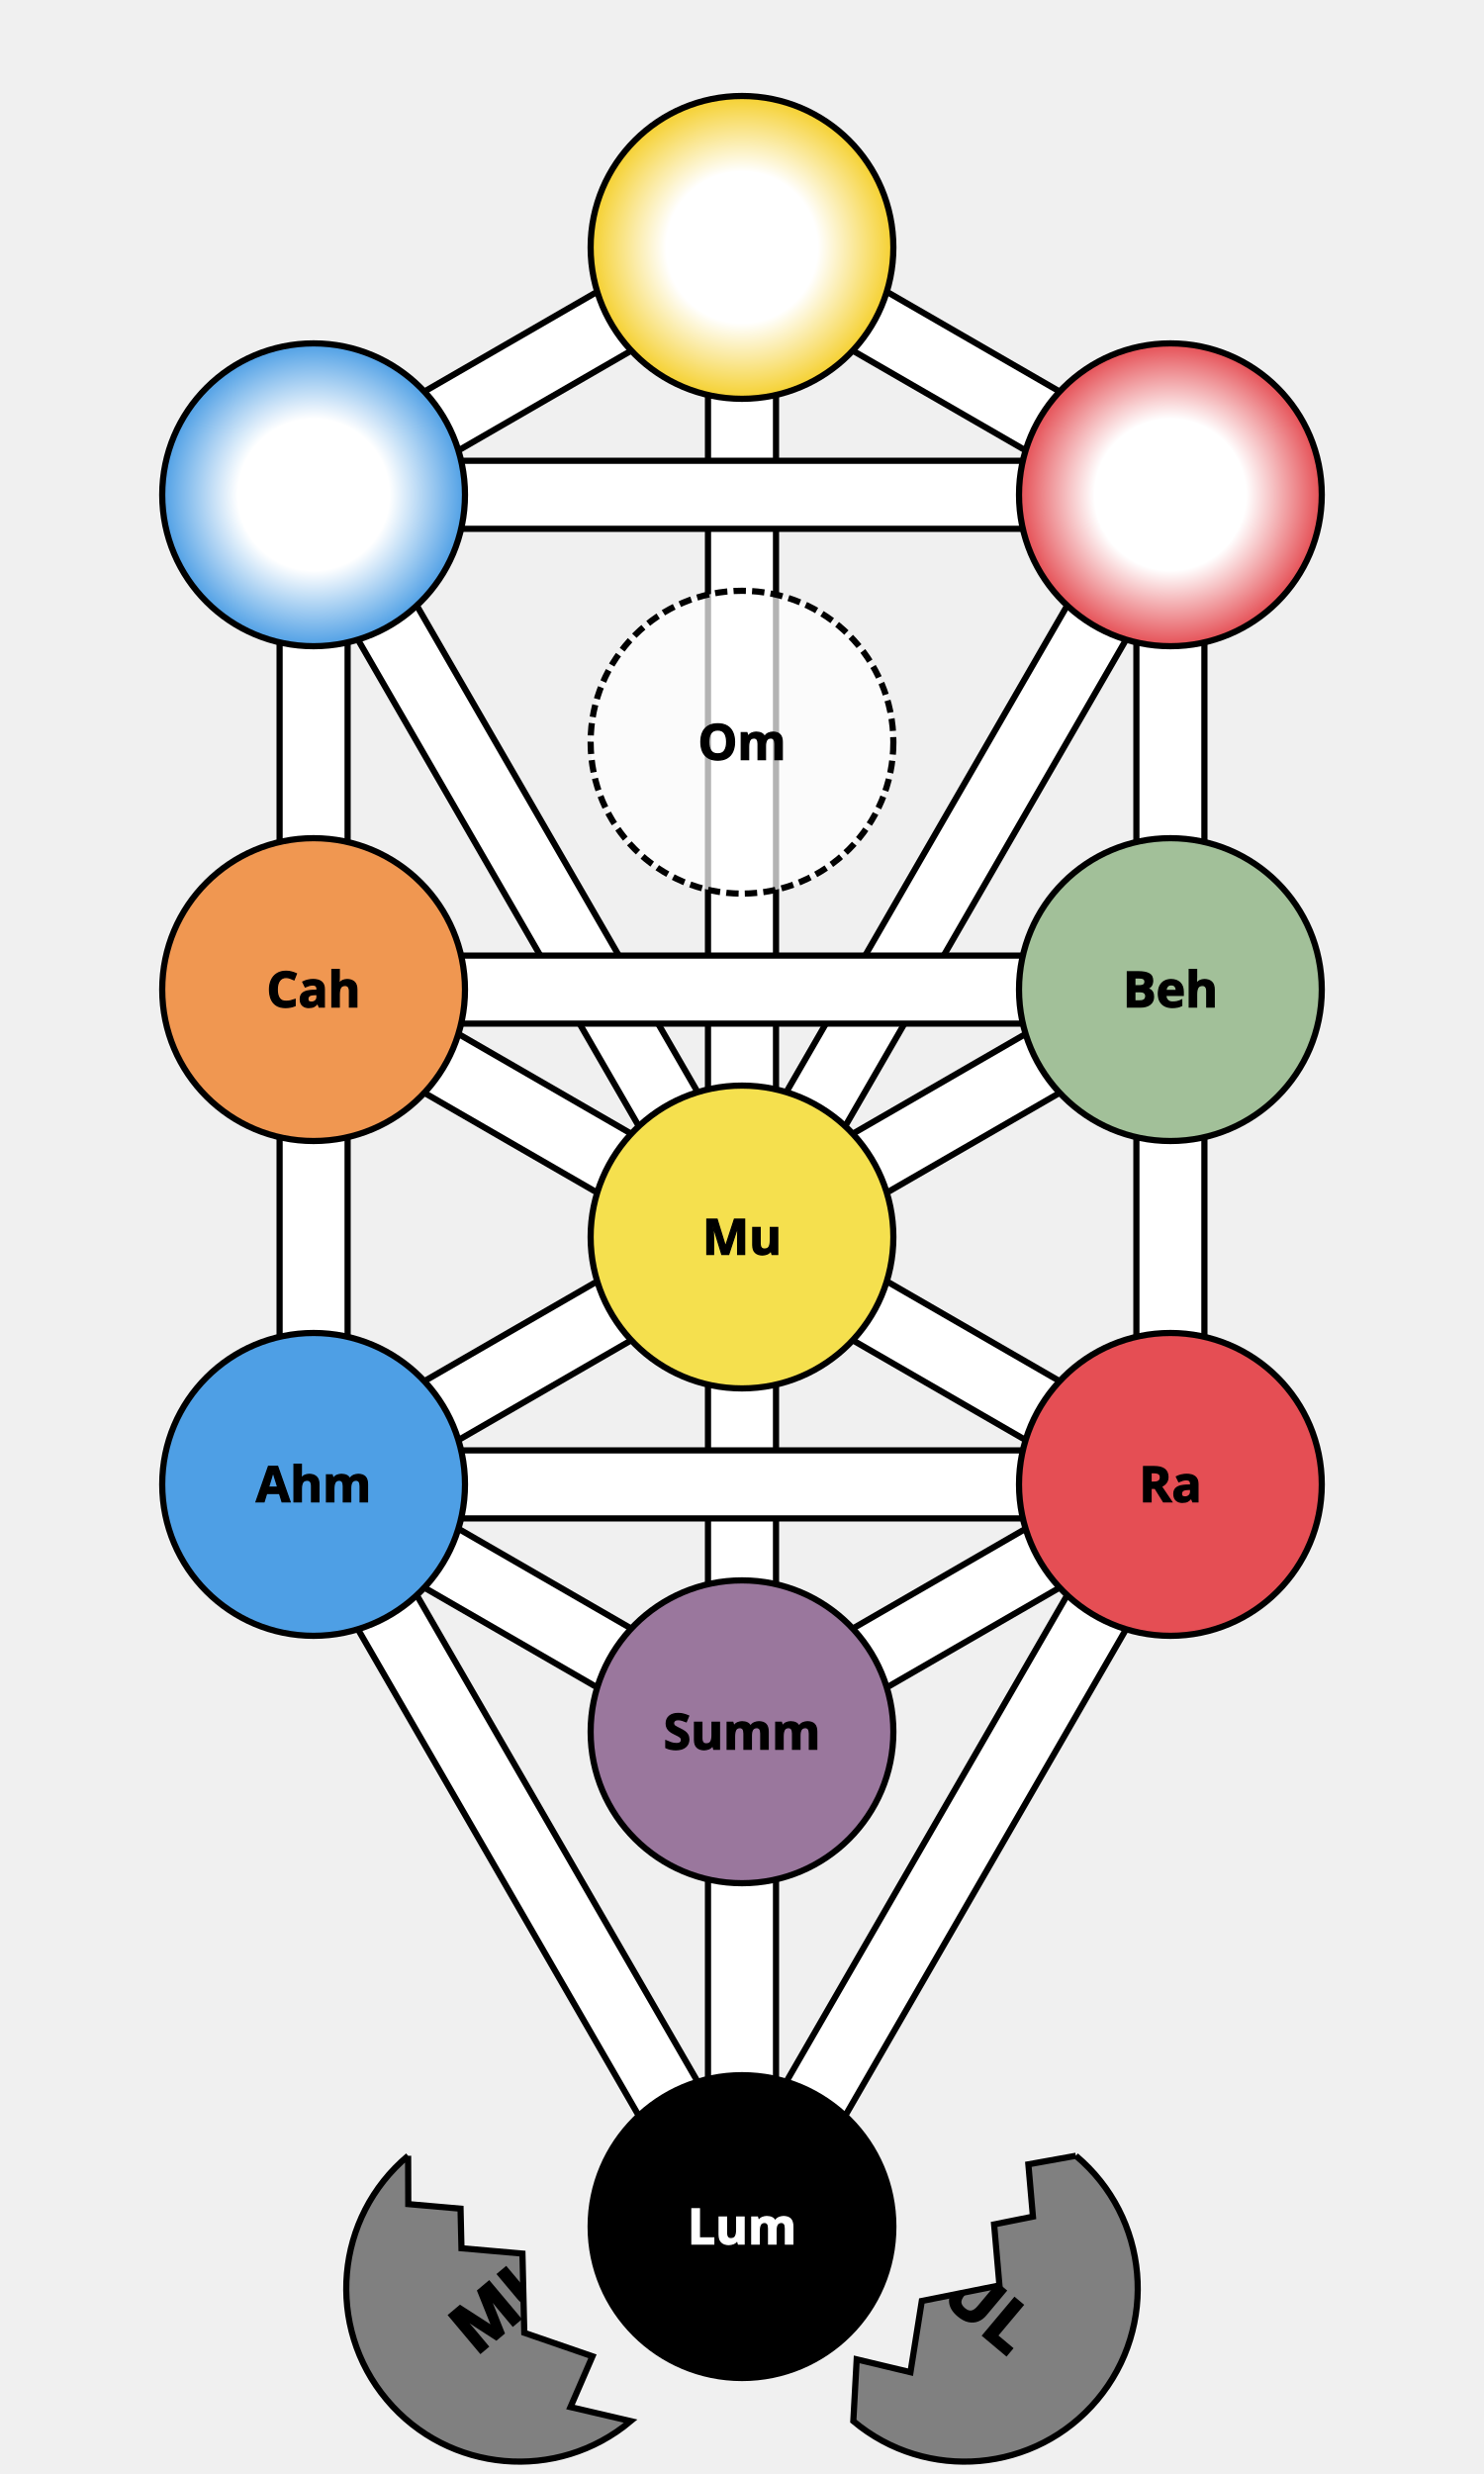
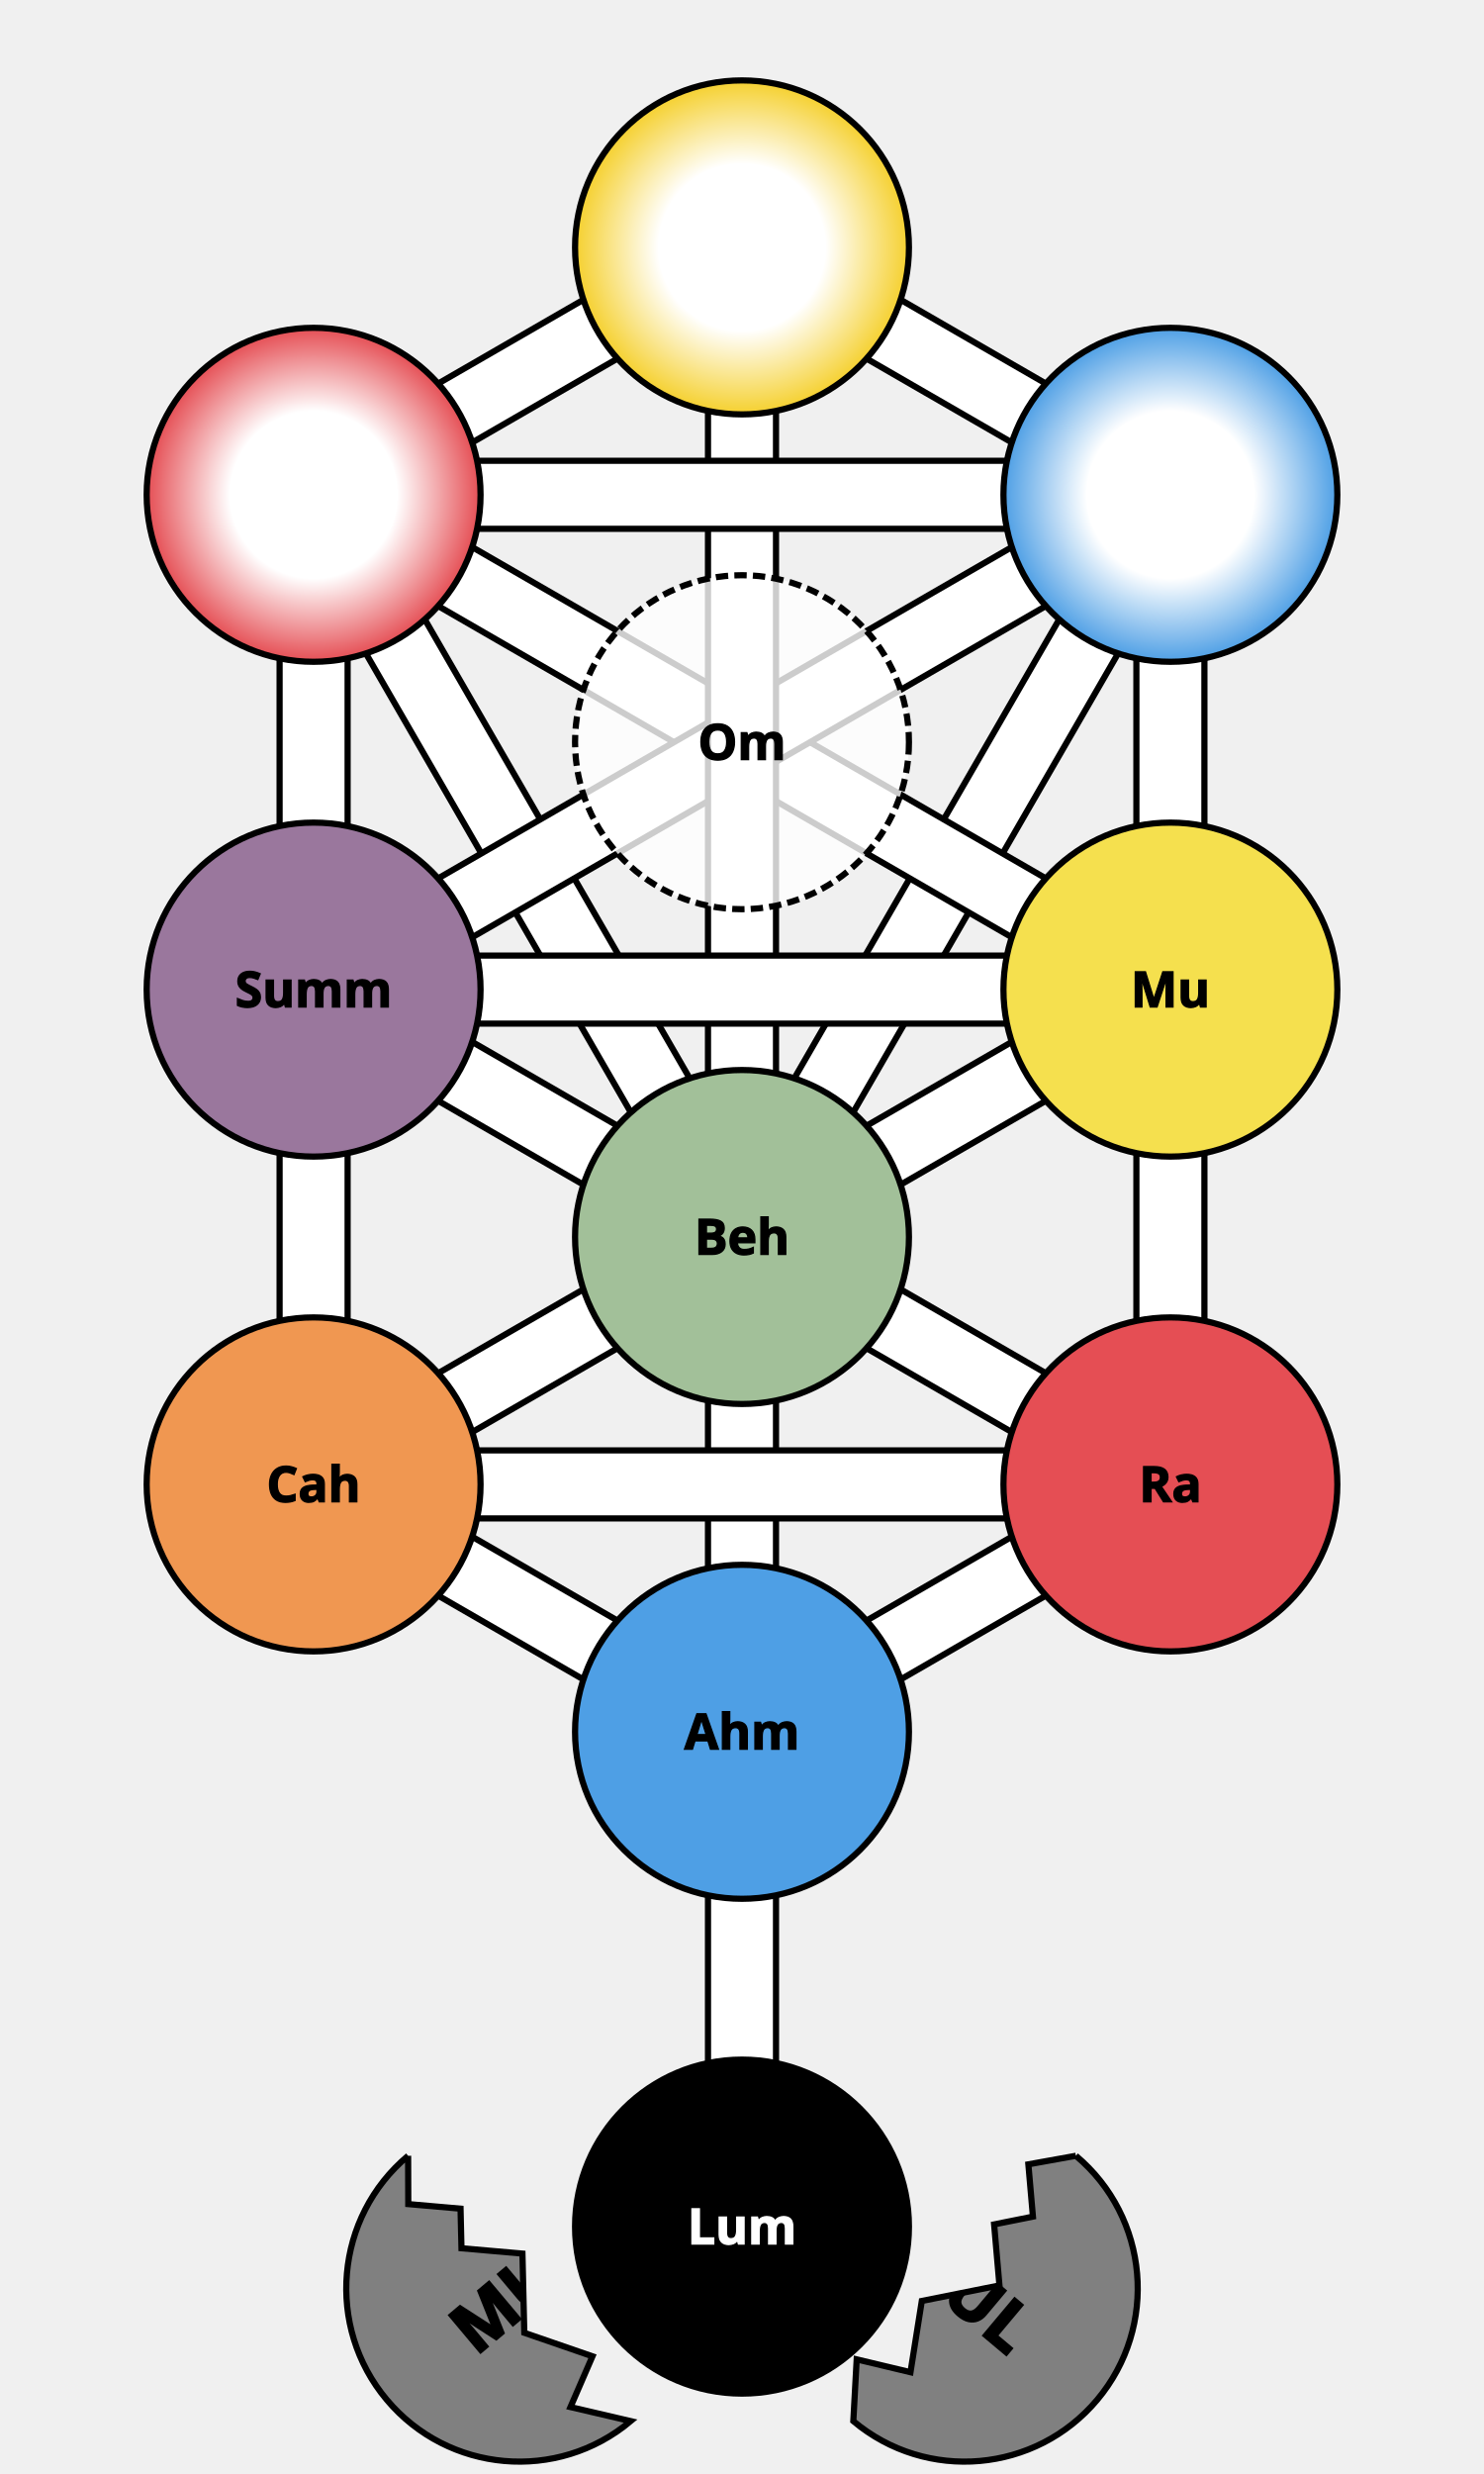
<svg xmlns="http://www.w3.org/2000/svg" version="1.2" width="360" height="600" viewBox="-600 -1000 1200 2000" preserveAspectRatio="xMinYMin meet">
  <style type="text/css">

   g.midtext text {
      text-anchor: middle; 
      dominant-baseline: middle; 
   } 

</style>
  <defs>
-     <circle id="sephira" r="122.407">
+     <circle id="sephira" r="135">
      </circle>
-     <path id="path-11" fill="none" d="M0,-800 L 346.41,-600" />
-     <path id="path-12" fill="none" d="M-346.41,-600 L0,-800" />
-     <path id="path-13" fill="none" d="M0,-800 L 0,0" />
-     <path id="path-14" fill="none" d="M-346.41,-600 L346.41,-600" />
-     <path id="path-15" fill="none" d="M0,0 L346.41,-600" />
-     <path id="path-16" fill="none" d="M346.41,-600 L346.41,-200" />
-     <path id="path-17" fill="none" d="M-346.41,-600 L0,0" />
-     <path id="path-18" fill="none" d="M-346.41,-600 L-346.41,-200" />
-     <path id="path-19" fill="none" d="M-346.41,-200 L346.41,-200" />
-     <path id="path-20" fill="none" d="M0,0 L346.41,-200" />
-     <path id="path-21" fill="none" d="M346.41,-200 L346.41,200" />
-     <path id="path-22" fill="none" d="M-346.41,-200 L0,0" />
-     <path id="path-23" fill="none" d="M-346.41,-200 L-346.41,200" />
-     <path id="path-24" fill="none" d="M0,0 L346.41,200" />
-     <path id="path-25" fill="none" d="M0,0 L0,400" />
-     <path id="path-26" fill="none" d="M-346.41,200 L0,0" />
-     <path id="path-27" fill="none" d="M-346.41,200 L346.41,200" />
-     <path id="path-28" fill="none" d="M0,400 L346.41,200" />
-     <path id="path-29" fill="none" d="M0,800 L346.41,200" />
-     <path id="path-30" fill="none" d="M-346.41,200 L0,400" />
-     <path id="path-31" fill="none" d="M-346.41,200 L0,800" />
-     <path id="path-32" fill="none" d="M0,400 L0,800" />
+     <path id="path-2" fill="none" d="M0,-800 L346.41,-600" />
+     <path id="path-4" fill="none" d="M346.41,-600 v400" />
+     <path id="path-5" fill="none" d="M0,-800 L-346.41,-600" />
+     <path id="path-6" fill="none" d="M346.41,-600 L-346.41,-200" />
+     <path id="path-8" fill="none" d="M346.41,-200 L-346.41,-200" />
+     <path id="path-9" fill="none" d="M346.41,-200 L0,0" />
+     <path id="path-11" fill="none" d="M346.41,-600 L0,0" />
+     <path id="path-12" fill="none" d="M-346.41,-600 L-346.41,-200" />
+     <path id="path-14" fill="none" d="M0,-800 L0,0" />
+     <path id="path-16" fill="none" d="M346.41,200 L-346.41,200" />
+     <path id="path-17" fill="none" d="M0,0 L346.41,200" />
+     <path id="path-18" fill="none" d="M346.41,-200 v400" />
+     <path id="path-20" fill="none" d="M-346.41,200 L0,400" />
+     <path id="path-21" fill="none" d="M-346.41,-200 v400" />
+     <path id="path-22" fill="none" d="M346.41,200 L0,400" />
+     <path id="path-24" fill="none" d="M346.41,-600 L-346.41,-600" />
+     <path id="path-25" fill="none" d="M0,0 v400" />
+     <path id="path-27" fill="none" d="M0,0 L-346.41,200" />
+     <path id="path-28" fill="none" d="M-346.41,-600 L0,0" />
+     <path id="path-29" fill="none" d="M-346.41,-200 L0,0" />
+     <path id="path-31" fill="none" d="M-346.41,-600 L346.41,-200" />
+     <path id="path-32" fill="none" d="M0,400 v400" />
  </defs>
  <g>
+     <use href="#path-2" stroke="black" stroke-width="60" />
+     <use href="#path-2" stroke="white" stroke-width="50" />
+     <use href="#path-4" stroke="black" stroke-width="60" />
+     <use href="#path-4" stroke="white" stroke-width="50" />
+     <use href="#path-5" stroke="black" stroke-width="60" />
+     <use href="#path-5" stroke="white" stroke-width="50" />
    <use href="#path-11" stroke="black" stroke-width="60" />
    <use href="#path-11" stroke="white" stroke-width="50" />
+     <use href="#path-28" stroke="black" stroke-width="60" />
+     <use href="#path-28" stroke="white" stroke-width="50" />
+     <use href="#path-31" stroke="black" stroke-width="60" />
+     <use href="#path-31" stroke="white" stroke-width="50" />
+     <use href="#path-6" stroke="black" stroke-width="60" />
+     <use href="#path-6" stroke="white" stroke-width="50" />
+     <use href="#path-14" stroke="black" stroke-width="60" />
+     <use href="#path-14" stroke="white" stroke-width="50" />
+     <use href="#path-8" stroke="black" stroke-width="60" />
+     <use href="#path-8" stroke="white" stroke-width="50" />
+     <use href="#path-24" stroke="black" stroke-width="60" />
+     <use href="#path-24" stroke="white" stroke-width="50" />
    <use href="#path-12" stroke="black" stroke-width="60" />
    <use href="#path-12" stroke="white" stroke-width="50" />
-     <use href="#path-13" stroke="black" stroke-width="60" />
-     <use href="#path-13" stroke="white" stroke-width="50" />
-     <use href="#path-14" stroke="black" stroke-width="60" />
-     <use href="#path-14" stroke="white" stroke-width="50" />
-     <use href="#path-15" stroke="black" stroke-width="60" />
-     <use href="#path-15" stroke="white" stroke-width="50" />
+     <use href="#path-18" stroke="black" stroke-width="60" />
+     <use href="#path-18" stroke="white" stroke-width="50" />
+     <use href="#path-21" stroke="black" stroke-width="60" />
+     <use href="#path-21" stroke="white" stroke-width="50" />
+     <use href="#path-25" stroke="black" stroke-width="60" />
+     <use href="#path-25" stroke="white" stroke-width="50" />
+     <use href="#path-17" stroke="black" stroke-width="60" />
+     <use href="#path-17" stroke="white" stroke-width="50" />
+     <use href="#path-20" stroke="black" stroke-width="60" />
+     <use href="#path-20" stroke="white" stroke-width="50" />
+     <use href="#path-22" stroke="black" stroke-width="60" />
+     <use href="#path-22" stroke="white" stroke-width="50" />
+     <use href="#path-27" stroke="black" stroke-width="60" />
+     <use href="#path-27" stroke="white" stroke-width="50" />
+     <use href="#path-9" stroke="black" stroke-width="60" />
+     <use href="#path-9" stroke="white" stroke-width="50" />
+     <use href="#path-29" stroke="black" stroke-width="60" />
+     <use href="#path-29" stroke="white" stroke-width="50" />
    <use href="#path-16" stroke="black" stroke-width="60" />
    <use href="#path-16" stroke="white" stroke-width="50" />
-     <use href="#path-17" stroke="black" stroke-width="60" />
-     <use href="#path-17" stroke="white" stroke-width="50" />
-     <use href="#path-18" stroke="black" stroke-width="60" />
-     <use href="#path-18" stroke="white" stroke-width="50" />
-     <use href="#path-19" stroke="black" stroke-width="60" />
-     <use href="#path-19" stroke="white" stroke-width="50" />
-     <use href="#path-20" stroke="black" stroke-width="60" />
-     <use href="#path-20" stroke="white" stroke-width="50" />
-     <use href="#path-21" stroke="black" stroke-width="60" />
-     <use href="#path-21" stroke="white" stroke-width="50" />
-     <use href="#path-22" stroke="black" stroke-width="60" />
-     <use href="#path-22" stroke="white" stroke-width="50" />
-     <use href="#path-23" stroke="black" stroke-width="60" />
-     <use href="#path-23" stroke="white" stroke-width="50" />
-     <use href="#path-24" stroke="black" stroke-width="60" />
-     <use href="#path-24" stroke="white" stroke-width="50" />
-     <use href="#path-25" stroke="black" stroke-width="60" />
-     <use href="#path-25" stroke="white" stroke-width="50" />
-     <use href="#path-26" stroke="black" stroke-width="60" />
-     <use href="#path-26" stroke="white" stroke-width="50" />
-     <use href="#path-27" stroke="black" stroke-width="60" />
-     <use href="#path-27" stroke="white" stroke-width="50" />
-     <use href="#path-28" stroke="black" stroke-width="60" />
-     <use href="#path-28" stroke="white" stroke-width="50" />
-     <use href="#path-29" stroke="black" stroke-width="60" />
-     <use href="#path-29" stroke="white" stroke-width="50" />
-     <use href="#path-30" stroke="black" stroke-width="60" />
-     <use href="#path-30" stroke="white" stroke-width="50" />
-     <use href="#path-31" stroke="black" stroke-width="60" />
-     <use href="#path-31" stroke="white" stroke-width="50" />
    <use href="#path-32" stroke="black" stroke-width="60" />
    <use href="#path-32" stroke="white" stroke-width="50" />
  </g>
  <g stroke="black" stroke-width="5">
    <radialGradient id="loveGrad">
      <stop offset="0%" stop-color="white" />
      <stop offset="50%" stop-color="white" />
      <stop offset="100%" stop-color="#f5d02e" />
    </radialGradient>
    <radialGradient id="courageGrad">
      <stop offset="0%" stop-color="white" />
      <stop offset="50%" stop-color="white" />
      <stop offset="100%" stop-color="#e54e54" />
    </radialGradient>
    <radialGradient id="truthGrad">
      <stop offset="0%" stop-color="white" />
      <stop offset="50%" stop-color="white" />
      <stop offset="100%" stop-color="#4e9fe5" />
    </radialGradient>
    <use href="#sephira" fill="url(#loveGrad)" x="0" y="-800" />
-     <use href="#sephira" fill="url(#courageGrad)" x="346.41" y="-600" />
-     <use href="#sephira" fill="url(#truthGrad)" x="-346.41" y="-600" />
-     <use href="#sephira" x="0" y="-400" fill="white" fill-opacity="0.7" stroke-dasharray="10 5" />
-     <use href="#sephira" fill="#a2c099" x="346.41" y="-200" />
-     <use href="#sephira" fill="#f09751" x="-346.41" y="-200" />
-     <use href="#sephira" fill="#f5e04e" x="0" y="0" />
+     <use href="#sephira" fill="url(#truthGrad)" x="346.41" y="-600" />
+     <use href="#sephira" fill="url(#courageGrad)" x="-346.41" y="-600" />
+     <use href="#sephira" x="0" y="-400" fill="white" fill-opacity="0.8" stroke-dasharray="10 5" />
+     <use href="#sephira" fill="#f5e04e" x="346.41" y="-200" />
+     <use href="#sephira" fill="#9a779d" x="-346.41" y="-200" />
+     <use href="#sephira" fill="#a2c099" x="0" y="0" />
    <use href="#sephira" fill="#e54e54" x="346.41" y="200" />
-     <use href="#sephira" fill="#4e9fe5" x="-346.41" y="200" />
-     <use href="#sephira" fill="#9a779d" x="0" y="400" />
+     <use href="#sephira" fill="#f09751" x="-346.41" y="200" />
+     <use href="#sephira" fill="#4e9fe5" x="0" y="400" />
    <use href="#sephira" fill="black" x="0" y="800" />
  </g>
  <g class="midtext" fill="black" stroke="black" stroke-width="1" font-size="40" font-family="verdana, sans-serif" font-weight="bold">
-     <text x="346.41" y="-200">Beh</text>
-     <text x="-346.41" y="-200">Cah</text>
-     <text x="0" y="0">Mu</text>
+     <text x="346.41" y="-200">Mu</text>
+     <text x="-346.41" y="-200">Summ</text>
+     <text x="0" y="0">Beh</text>
    <text x="346.41" y="200">Ra</text>
-     <text x="-346.41" y="200">Ahm</text>
-     <text x="0" y="400">Summ</text>
+     <text x="-346.41" y="200">Cah</text>
+     <text x="0" y="400">Ahm</text>
    <text stroke="white" fill="white" x="0" y="800">Lum</text>
    <text x="0" y="-400">Om</text>
  </g>
  <defs>
    <text id="prideText" fill="black" stroke="black" stroke-width="2" font-size="55" dominant-baseline="middle" text-anchor="middle" font-family="verdana, sans-serif" font-weight="bold">MUL</text>
    <path id="leftEggShape" d="M0 -140 A122 122, 0 0 0, 0 140        L -30 100, 10 80, -20 30, 20 -20,           -15 -55, 5 -80, -25 -110,          0 -140">
      </path>
    <clipPath id="leftEggClip">
      <use href="#leftEggShape" />
    </clipPath>
    <g id="leftEgg">
      <use href="#leftEggShape" fill="gray" stroke="black" stroke-width="5" />
      <use href="#prideText" clip-path="url(#leftEggClip)" />
    </g>
    <path id="rightEggShape" d="M0 -140 A122 122, 0 0 1, 0 140        L -30 100, 10 80, -20 30, 20 -20,           -15 -55, 5 -80, -25 -110,          0 -140">
      </path>
    <clipPath id="rightEggClip">
      <use href="#rightEggShape" />
    </clipPath>
    <g id="rightEgg">
      <use href="#rightEggShape" fill="gray" stroke="black" stroke-width="5" />
      <use href="#prideText" clip-path="url(#rightEggClip)" />
    </g>
  </defs>
  <g>
    <use href="#leftEgg" transform="translate(-180,850) rotate(-40)" />
    <use href="#rightEgg" transform="translate(180,850) rotate(40)" />
  </g>
</svg>
